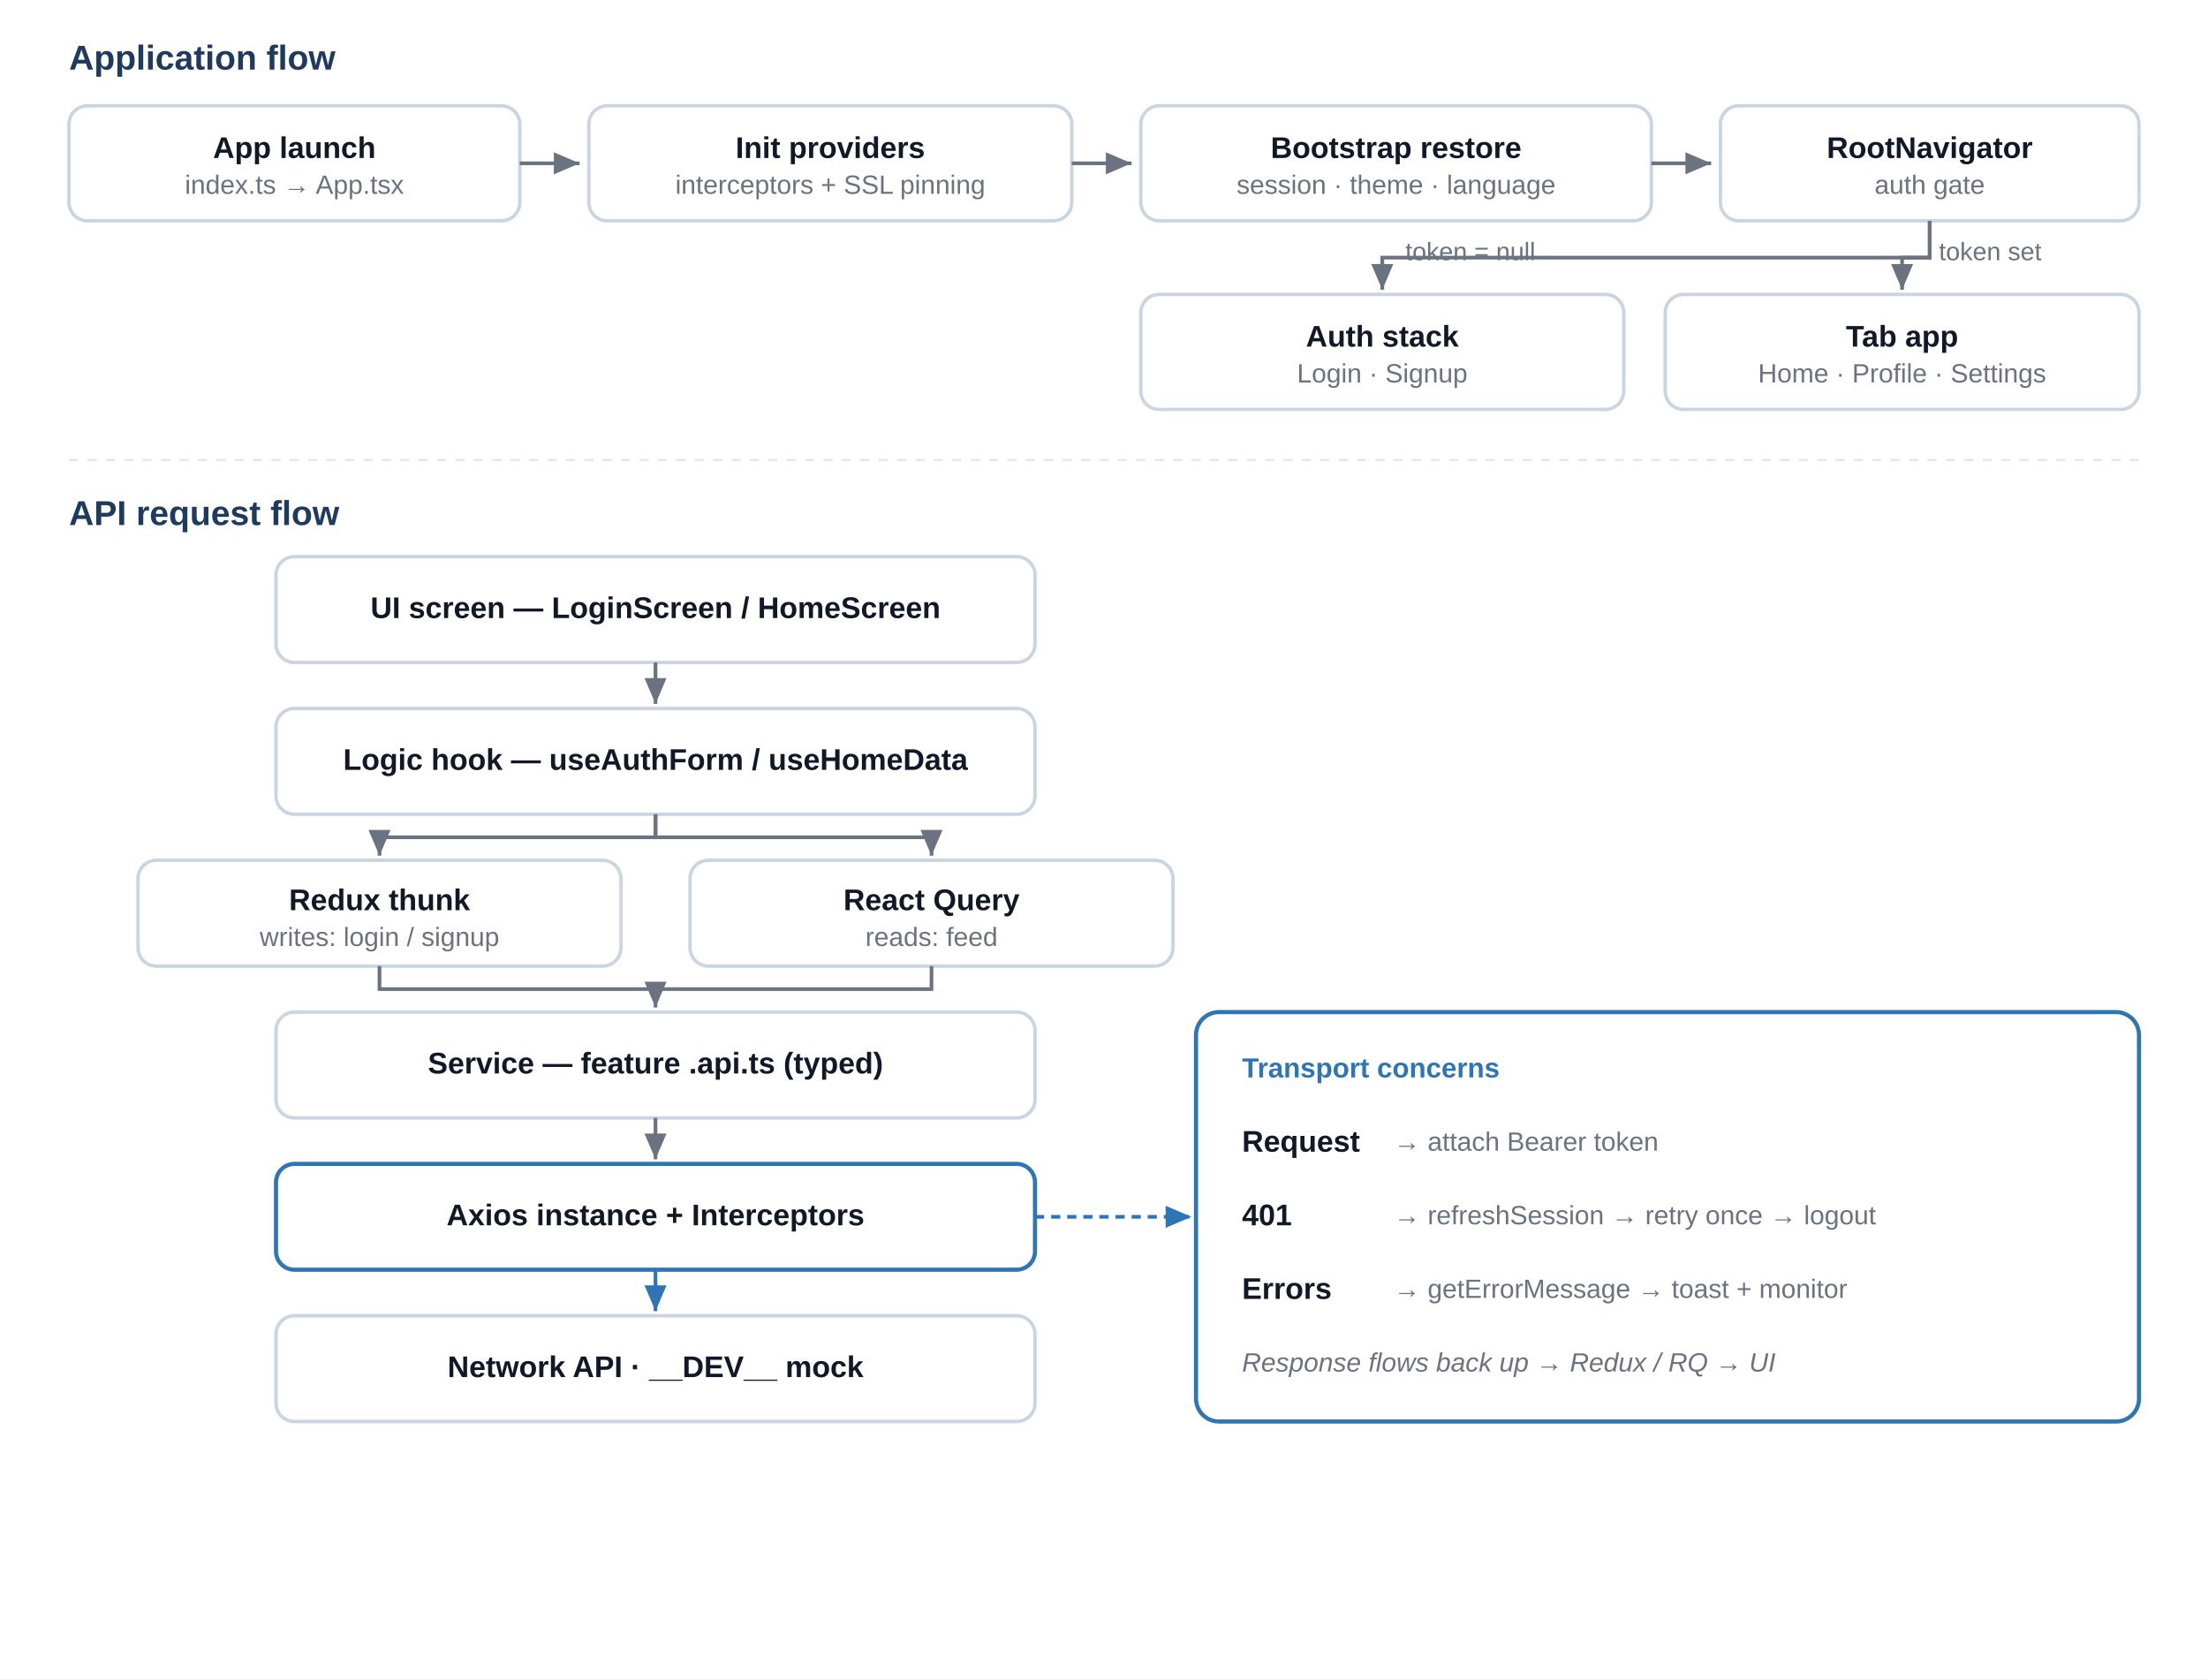
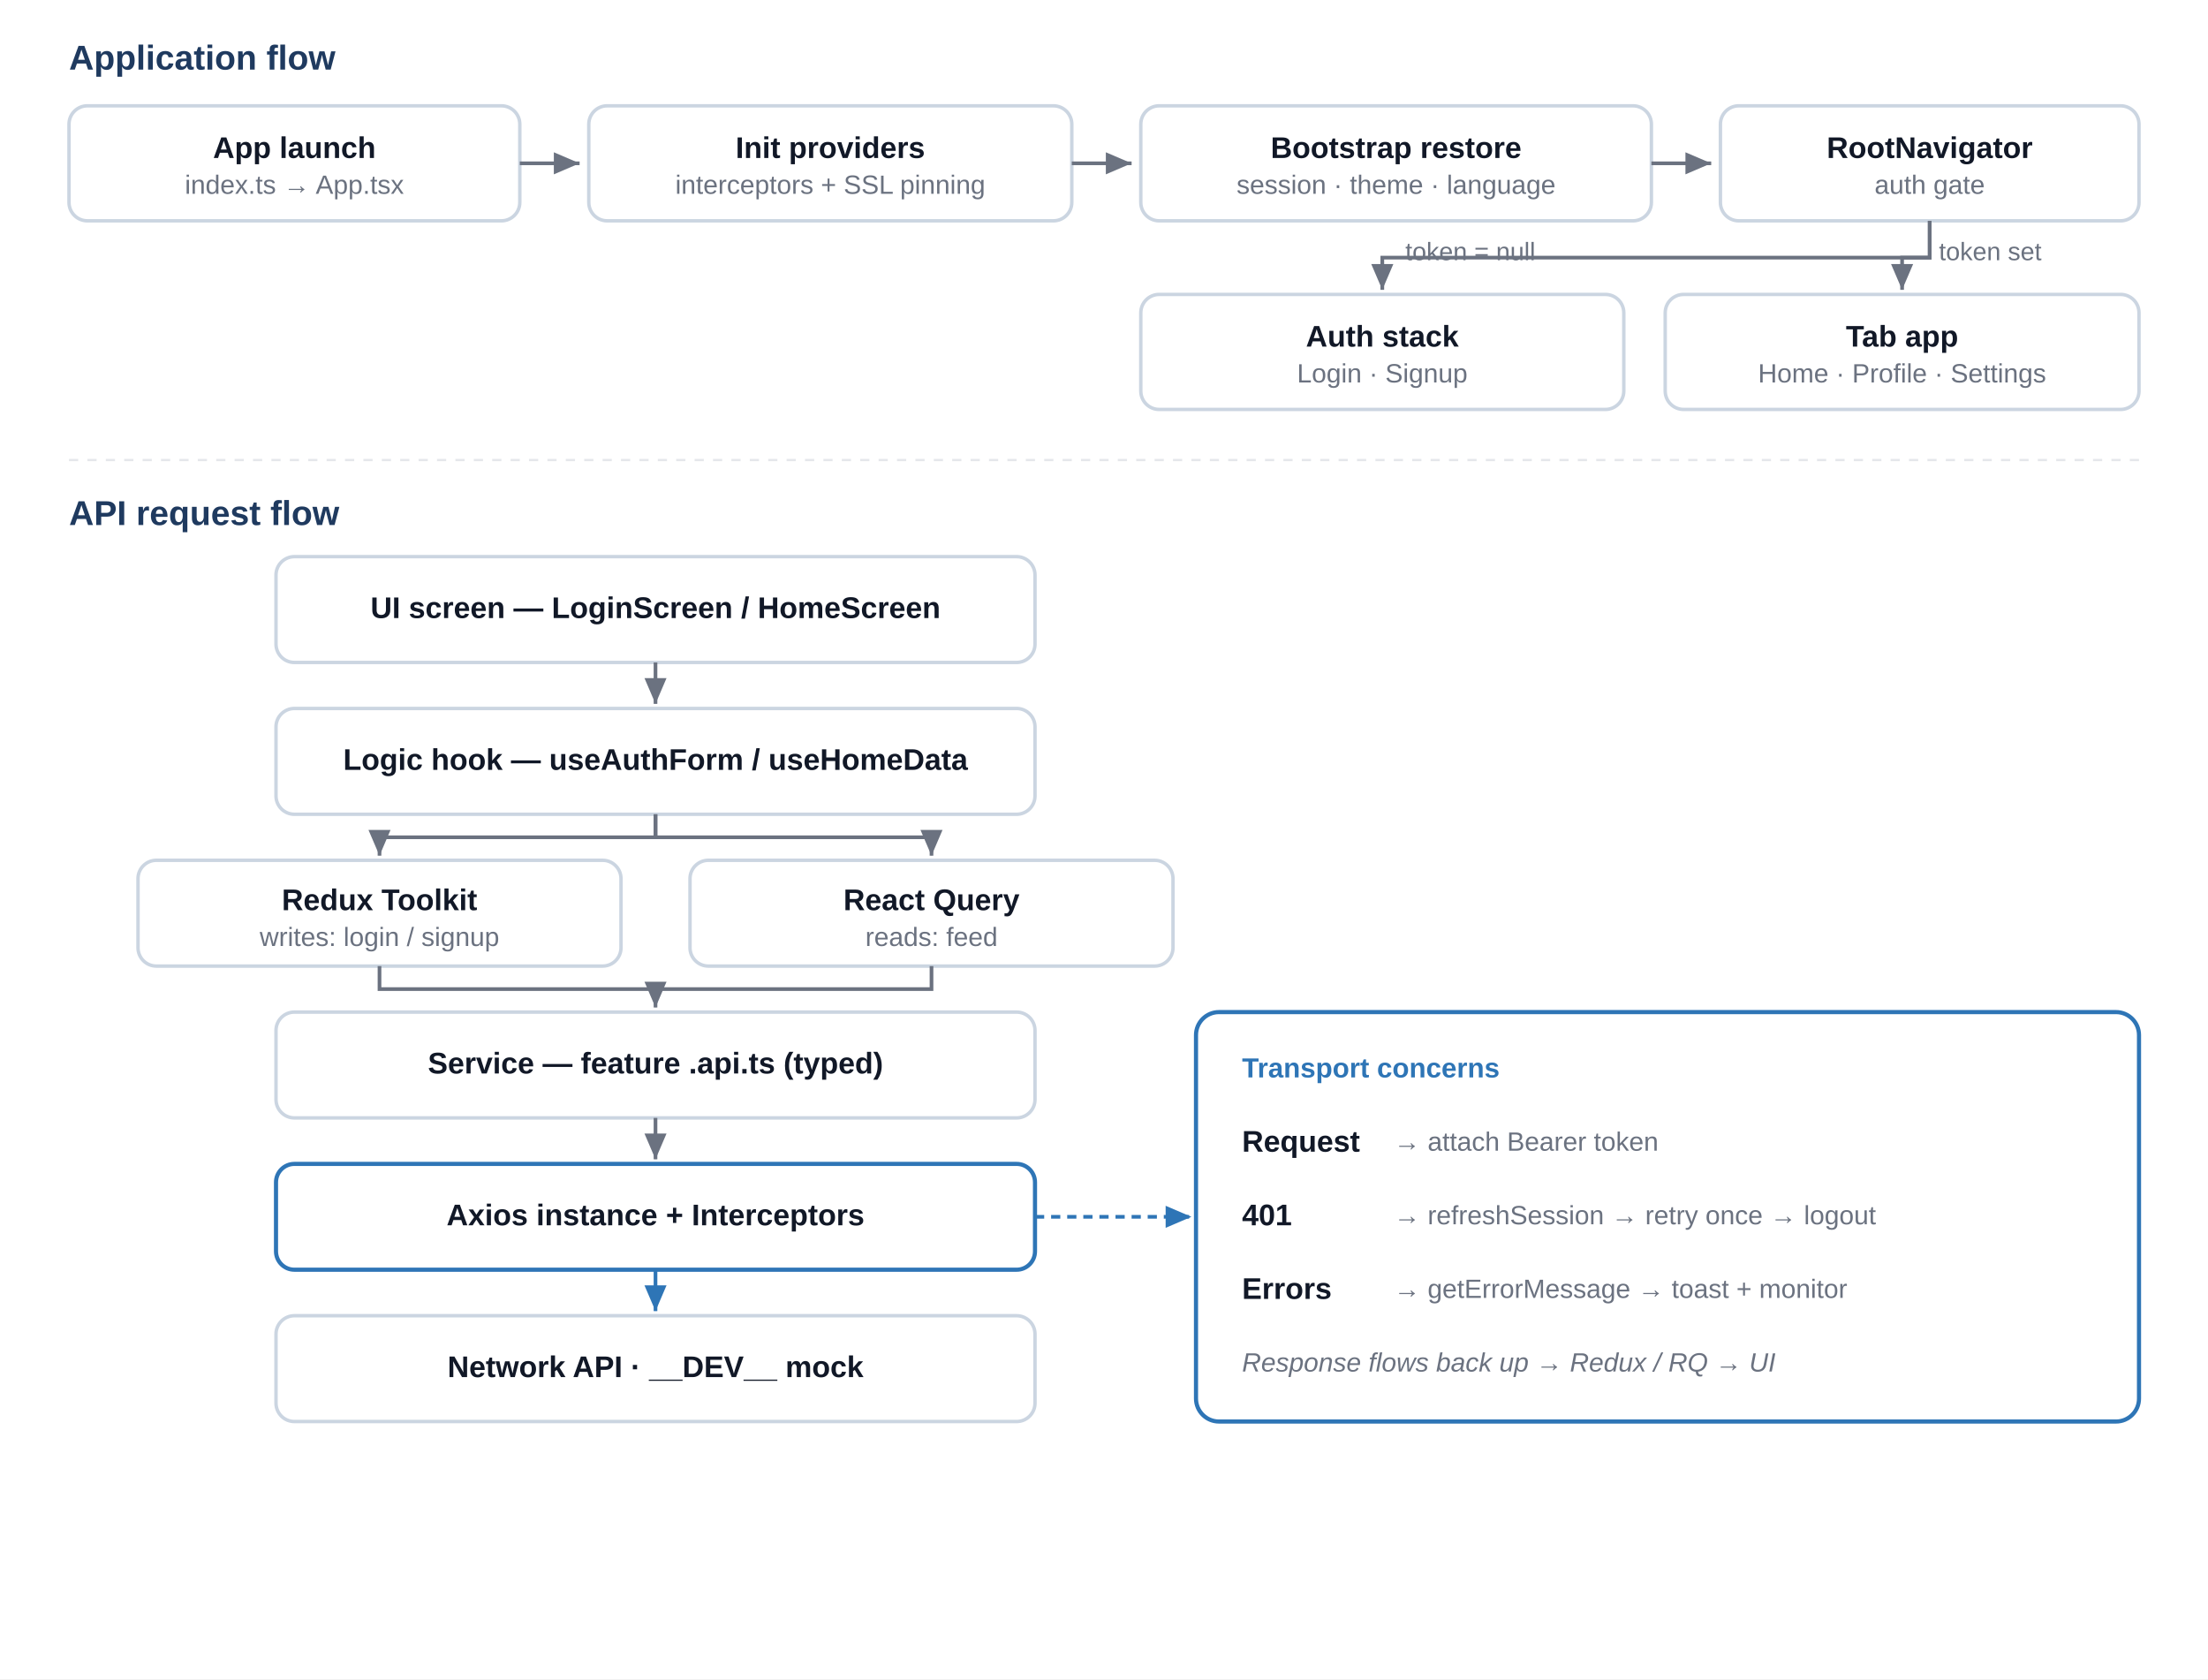
<svg xmlns="http://www.w3.org/2000/svg" viewBox="0 0 960 730" width="960" height="730" font-family="Arial, Helvetica, sans-serif">
  <defs>
    <marker id="arN" markerWidth="9" markerHeight="9" refX="7" refY="3" orient="auto">
      <path d="M0,0 L7,3 L0,6 Z" fill="#6B7280" />
    </marker>
    <marker id="arI" markerWidth="9" markerHeight="9" refX="7" refY="3" orient="auto">
      <path d="M0,0 L7,3 L0,6 Z" fill="#2E75B6" />
    </marker>
  </defs>
  <style>
    .box{fill:#FFFFFF;stroke:#CBD5E1;stroke-width:1.5;}
    .acc{fill:#FFFFFF;stroke:#2E75B6;stroke-width:1.8;}
    .lbl{fill:#111827;font-size:13px;font-weight:600;}
    .sub{fill:#6B7280;font-size:11.5px;}
    .sec{fill:#1F3A5F;font-size:15px;font-weight:700;}
    .arl{fill:#6B7280;font-size:11px;}
    .flow{stroke:#6B7280;stroke-width:1.6;fill:none;}
    .flowi{stroke:#2E75B6;stroke-width:1.6;fill:none;}
    .cap{fill:#2E75B6;font-size:12px;font-weight:700;}
    text{dominant-baseline:middle;}
  </style>
  <rect x="0" y="0" width="960" height="730" fill="#FFFFFF" />
  <text class="sec" x="30" y="26">Application flow</text>
  <rect class="box" x="30" y="46" width="196" height="50" rx="8" />
  <text class="lbl" x="128" y="65" text-anchor="middle">App launch</text>
  <text class="sub" x="128" y="81" text-anchor="middle">index.ts → App.tsx</text>
  <rect class="box" x="256" y="46" width="210" height="50" rx="8" />
  <text class="lbl" x="361" y="65" text-anchor="middle">Init providers</text>
  <text class="sub" x="361" y="81" text-anchor="middle">interceptors + SSL pinning</text>
  <rect class="box" x="496" y="46" width="222" height="50" rx="8" />
  <text class="lbl" x="607" y="65" text-anchor="middle">Bootstrap restore</text>
  <text class="sub" x="607" y="81" text-anchor="middle">session · theme · language</text>
  <rect class="box" x="748" y="46" width="182" height="50" rx="8" />
  <text class="lbl" x="839" y="65" text-anchor="middle">RootNavigator</text>
  <text class="sub" x="839" y="81" text-anchor="middle">auth gate</text>
  <line class="flow" x1="226" y1="71" x2="252" y2="71" marker-end="url(#arN)" />
  <line class="flow" x1="466" y1="71" x2="492" y2="71" marker-end="url(#arN)" />
  <line class="flow" x1="718" y1="71" x2="744" y2="71" marker-end="url(#arN)" />
  <rect class="box" x="496" y="128" width="210" height="50" rx="8" />
  <text class="lbl" x="601" y="147" text-anchor="middle">Auth stack</text>
  <text class="sub" x="601" y="163" text-anchor="middle">Login · Signup</text>
  <rect class="box" x="724" y="128" width="206" height="50" rx="8" />
  <text class="lbl" x="827" y="147" text-anchor="middle">Tab app</text>
  <text class="sub" x="827" y="163" text-anchor="middle">Home · Profile · Settings</text>
  <path class="flow" d="M839,96 L839,112 L827,112 L827,126" marker-end="url(#arN)" />
  <path class="flow" d="M839,96 L839,112 L601,112 L601,126" marker-end="url(#arN)" />
  <text class="arl" x="611" y="110">token = null</text>
  <text class="arl" x="843" y="110">token set</text>
  <line x1="30" y1="200" x2="930" y2="200" stroke="#E5E7EB" stroke-width="1" stroke-dasharray="4 4" />
  <text class="sec" x="30" y="224">API request flow</text>
  <rect class="box" x="120" y="242" width="330" height="46" rx="8" />
  <text class="lbl" x="285" y="265" text-anchor="middle">UI screen — LoginScreen / HomeScreen</text>
  <rect class="box" x="120" y="308" width="330" height="46" rx="8" />
  <text class="lbl" x="285" y="331" text-anchor="middle">Logic hook — useAuthForm / useHomeData</text>
  <rect class="box" x="60" y="374" width="210" height="46" rx="8" />
-   <text class="lbl" x="165" y="392" text-anchor="middle">Redux thunk</text>
+   <text class="lbl" x="165" y="392" text-anchor="middle">Redux Toolkit</text>
  <text class="sub" x="165" y="408" text-anchor="middle">writes: login / signup</text>
  <rect class="box" x="300" y="374" width="210" height="46" rx="8" />
  <text class="lbl" x="405" y="392" text-anchor="middle">React Query</text>
  <text class="sub" x="405" y="408" text-anchor="middle">reads: feed</text>
  <rect class="box" x="120" y="440" width="330" height="46" rx="8" />
  <text class="lbl" x="285" y="463" text-anchor="middle">Service — feature .api.ts (typed)</text>
  <rect class="acc" x="120" y="506" width="330" height="46" rx="8" />
  <text class="lbl" x="285" y="529" text-anchor="middle">Axios instance + Interceptors</text>
  <rect class="box" x="120" y="572" width="330" height="46" rx="8" />
  <text class="lbl" x="285" y="595" text-anchor="middle">Network API  ·  __DEV__ mock</text>
  <line class="flow" x1="285" y1="288" x2="285" y2="306" marker-end="url(#arN)" />
  <path class="flow" d="M285,354 L285,364 L165,364 L165,372" marker-end="url(#arN)" />
  <path class="flow" d="M285,354 L285,364 L405,364 L405,372" marker-end="url(#arN)" />
  <path class="flow" d="M165,420 L165,430 L285,430 L285,438" marker-end="url(#arN)" />
  <path class="flow" d="M405,420 L405,430 L285,430" />
  <line class="flow" x1="285" y1="486" x2="285" y2="504" marker-end="url(#arN)" />
  <line class="flowi" x1="285" y1="552" x2="285" y2="570" marker-end="url(#arI)" />
  <rect class="acc" x="520" y="440" width="410" height="178" rx="10" />
  <text class="cap" x="540" y="465">Transport concerns</text>
  <text class="lbl" x="540" y="497" font-size="12">Request</text>
  <text class="sub" x="606" y="497">→ attach Bearer token</text>
  <text class="lbl" x="540" y="529" font-size="12">401</text>
  <text class="sub" x="606" y="529">→ refreshSession → retry once → logout</text>
  <text class="lbl" x="540" y="561" font-size="12">Errors</text>
  <text class="sub" x="606" y="561">→ getErrorMessage → toast + monitor</text>
  <text class="sub" x="540" y="593" font-style="italic">Response flows back up → Redux / RQ → UI</text>
  <line class="flowi" x1="450" y1="529" x2="518" y2="529" stroke-dasharray="4 3" marker-end="url(#arI)" />
</svg>
